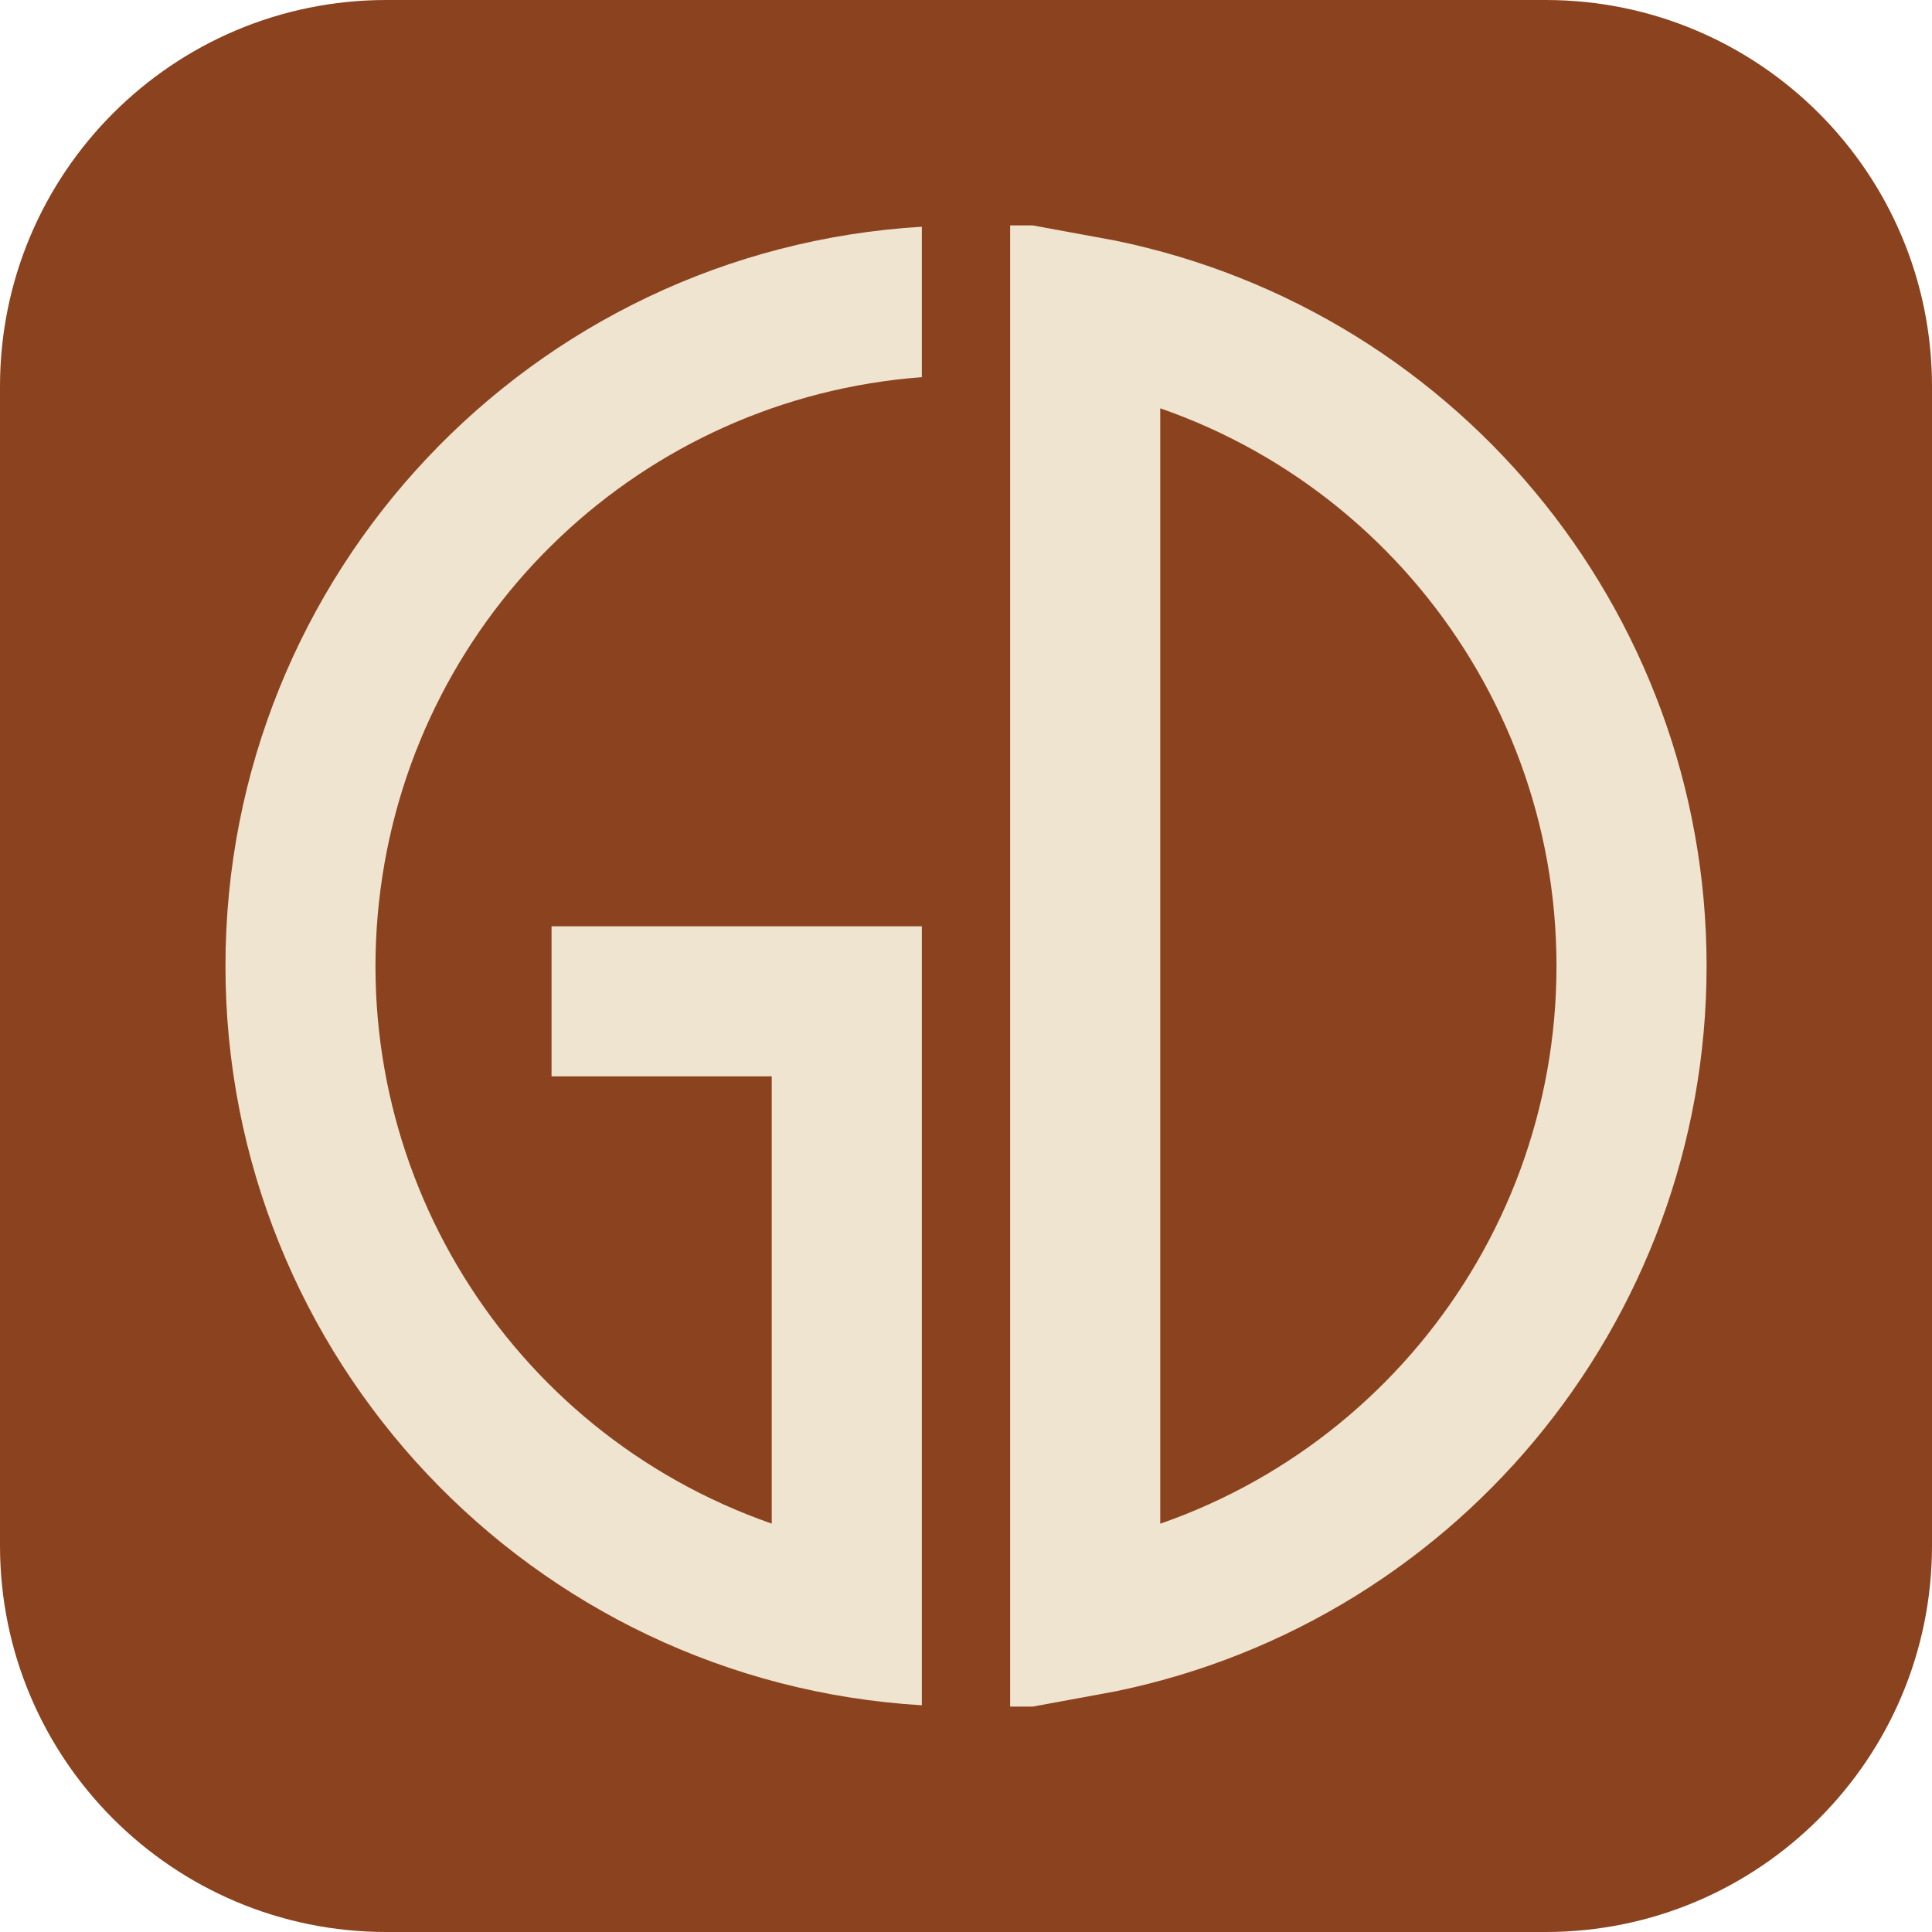
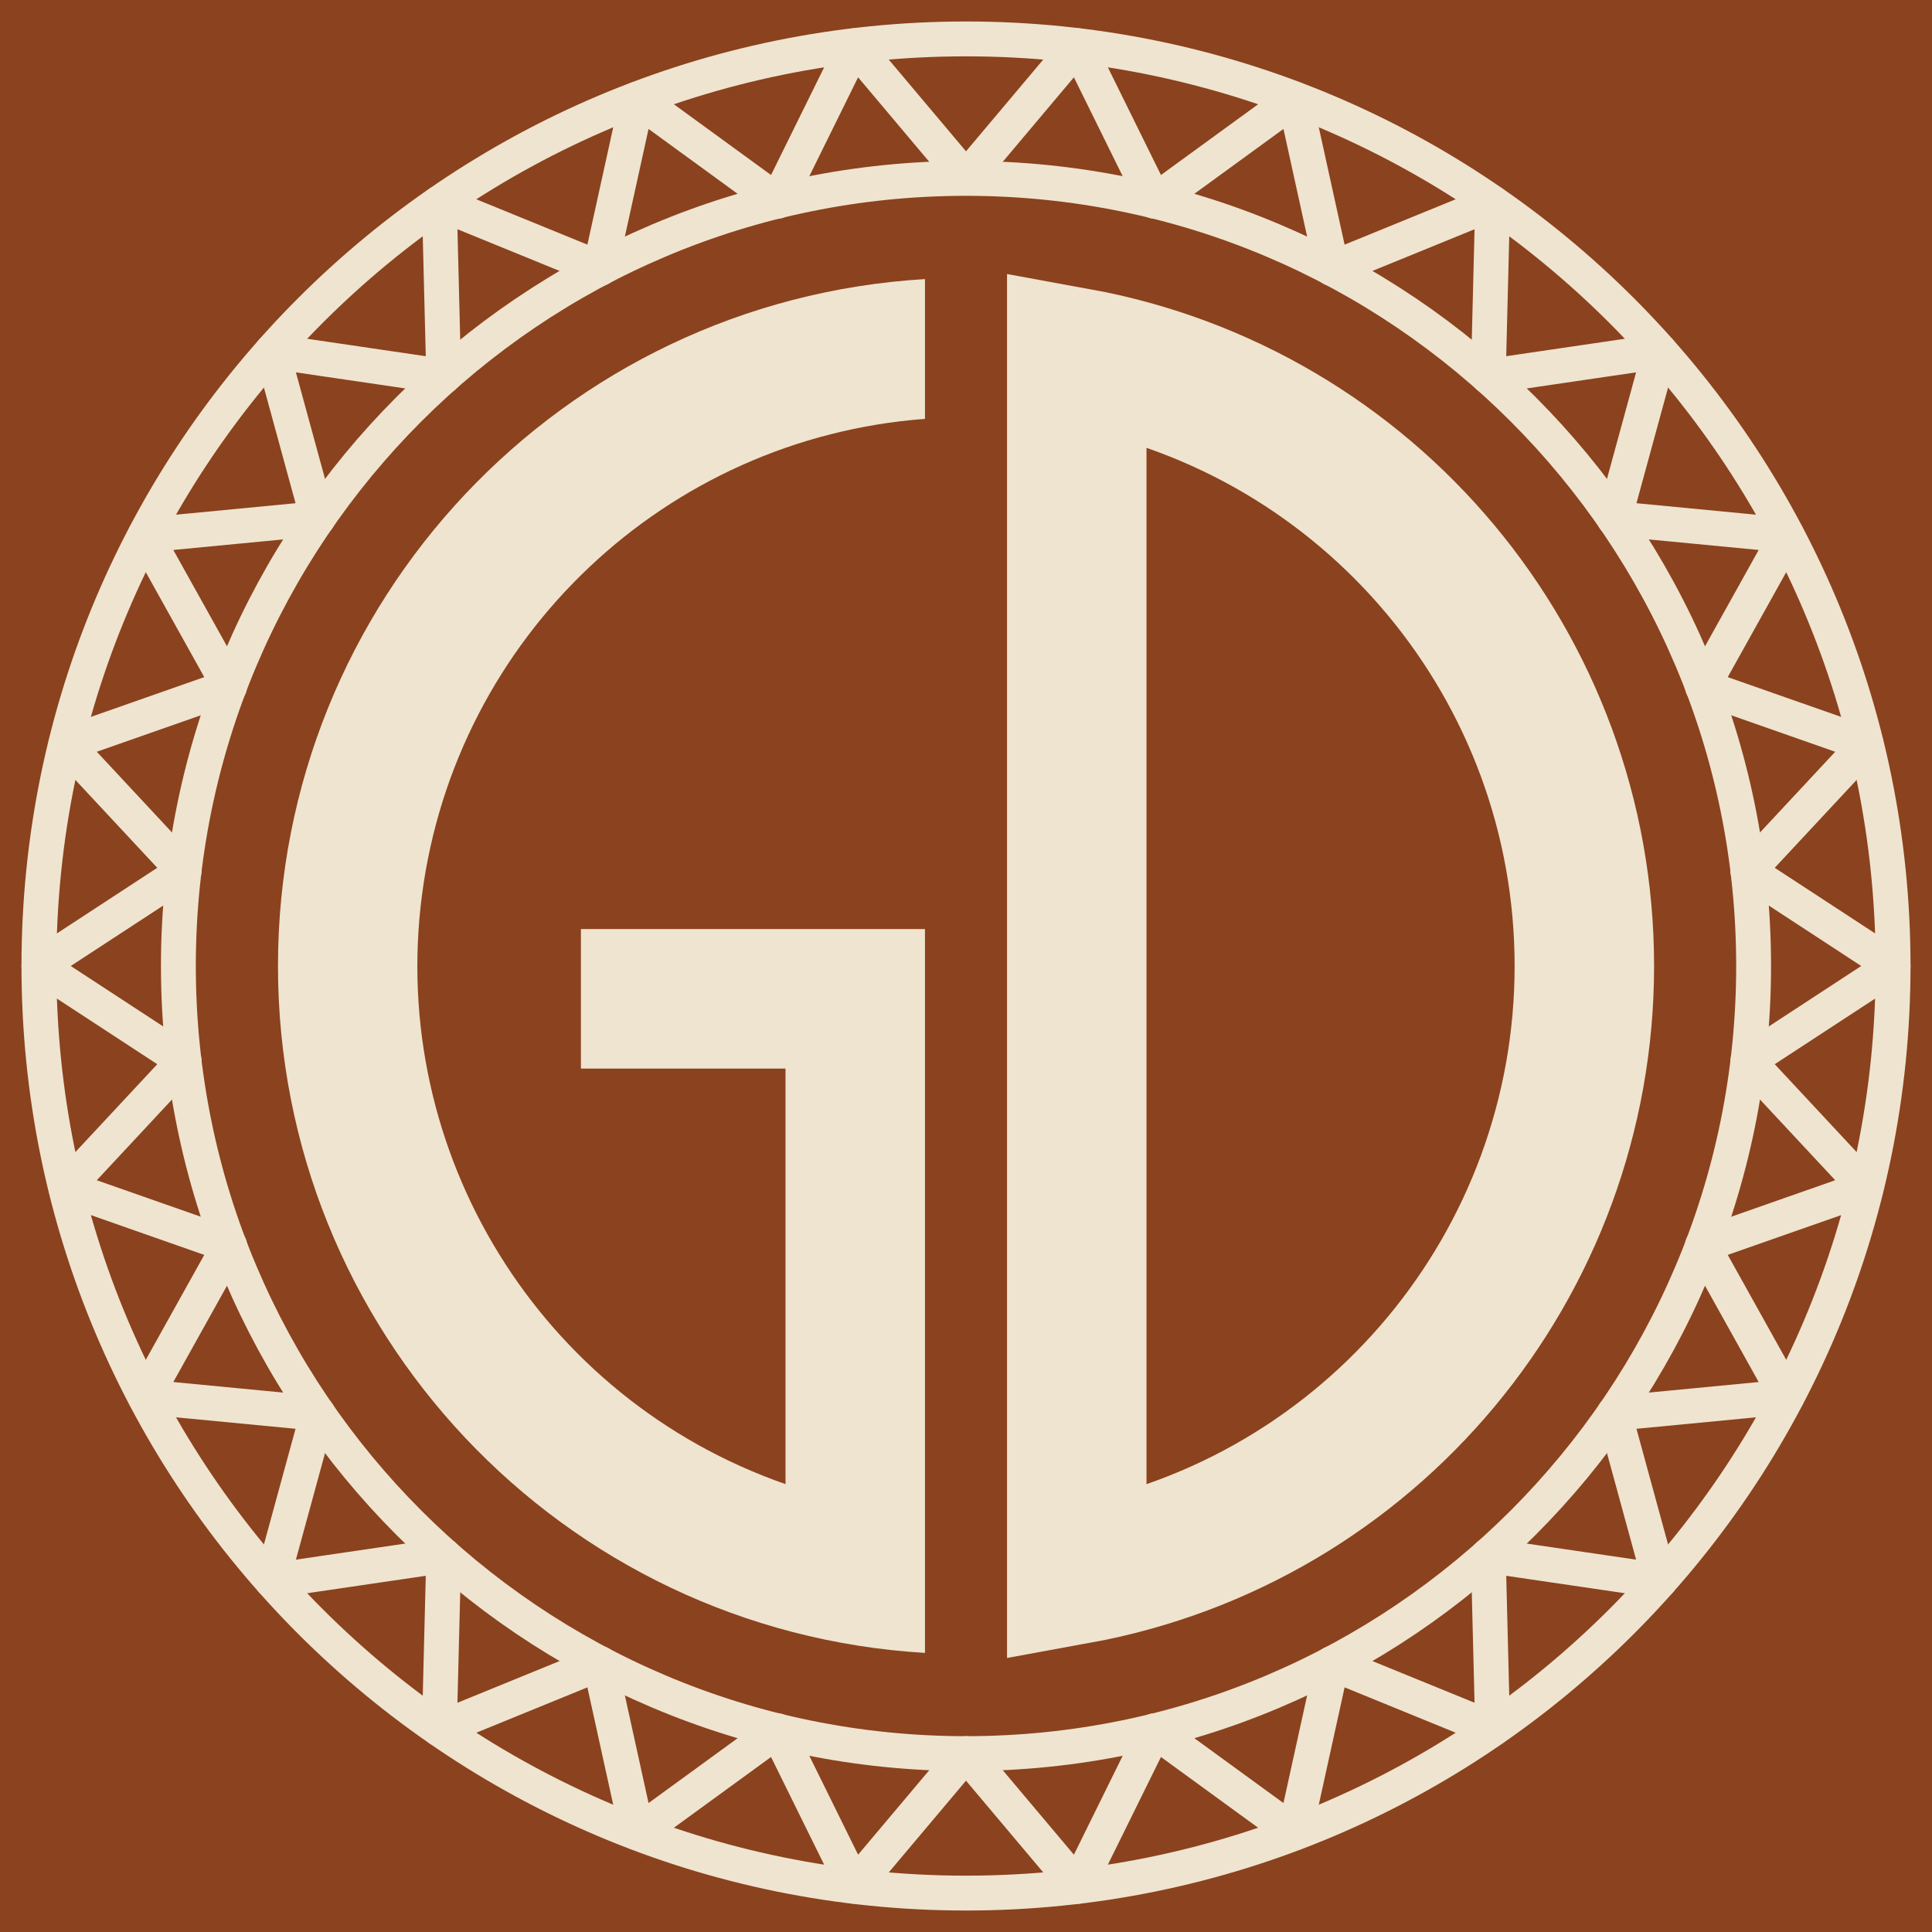
- <svg xmlns="http://www.w3.org/2000/svg" viewBox="0 0 120 120" role="img" aria-label="Gofio Design">
-   <rect width="120" height="120" rx="24" fill="#8b421e" />
-   <svg x="14" y="14" width="92" height="92" viewBox="0 0 120 120" color="#efe4cf">
-     <path d="M56.423 0.107A60 60 0 0 0 56.423 119.893V56.781H26.423V68.942H44.262V105.176A47.839 47.839 0 0 1 56.423 12.295Z" fill="currentColor" />
-     <path d="M69.657 6.952A53.92 53.92 0 0 1 69.657 113.048Z" fill="none" stroke="currentColor" stroke-width="12.161" stroke-linejoin="miter" />
+ <svg xmlns="http://www.w3.org/2000/svg" viewBox="0 0 120 120" role="img" aria-label="Gofio Design" color="#efe4cf">
+   <rect width="120" height="120" fill="#8b421e" />
+   <svg x="-1.15" y="-1.15" width="122.3" height="122.3" viewBox="0 0 120 120">
+     <g fill="none" stroke="currentColor" stroke-width="2.125" stroke-linejoin="round">
+       <circle cx="60" cy="60" r="56.5" />
+       <circle cx="60" cy="60" r="48" />
+       <path d="M60 12 66.81 3.912 71.487 13.395 80.035 7.172 82.307 17.498 92.096 13.501 91.83 24.071 102.291 22.534 99.503 32.733 110.028 33.743 104.881 42.979 114.858 46.479 107.65 54.214 116.5 60 107.65 65.786 114.858 73.521 104.881 77.021 110.028 86.257 99.503 87.267 102.291 97.466 91.83 95.929 92.096 106.499 82.307 102.502 80.035 112.828 71.487 106.605 66.81 116.088 60 108 53.19 116.088 48.513 106.605 39.965 112.828 37.693 102.502 27.904 106.499 28.17 95.929 17.709 97.466 20.497 87.267 9.972 86.257 15.119 77.021 5.142 73.521 12.35 65.786 3.5 60 12.35 54.214 5.142 46.479 15.119 42.979 9.972 33.743 20.497 32.733 17.709 22.534 28.17 24.071 27.904 13.501 37.693 17.498 39.965 7.172 48.513 13.395 53.19 3.912 60 12" />
+     </g>
+     <path d="M57.5 18.137A41.938 41.938 0 0 0 57.5 101.863V57.75H36.531V66.25H49V91.576A33.438 33.438 0 0 1 57.5 26.656Z" fill="currentColor" />
+     <path d="M66.75 22.922A37.688 37.688 0 0 1 66.75 97.078Z" fill="none" stroke="currentColor" stroke-width="8.5" stroke-linejoin="miter" />
  </svg>
</svg>
